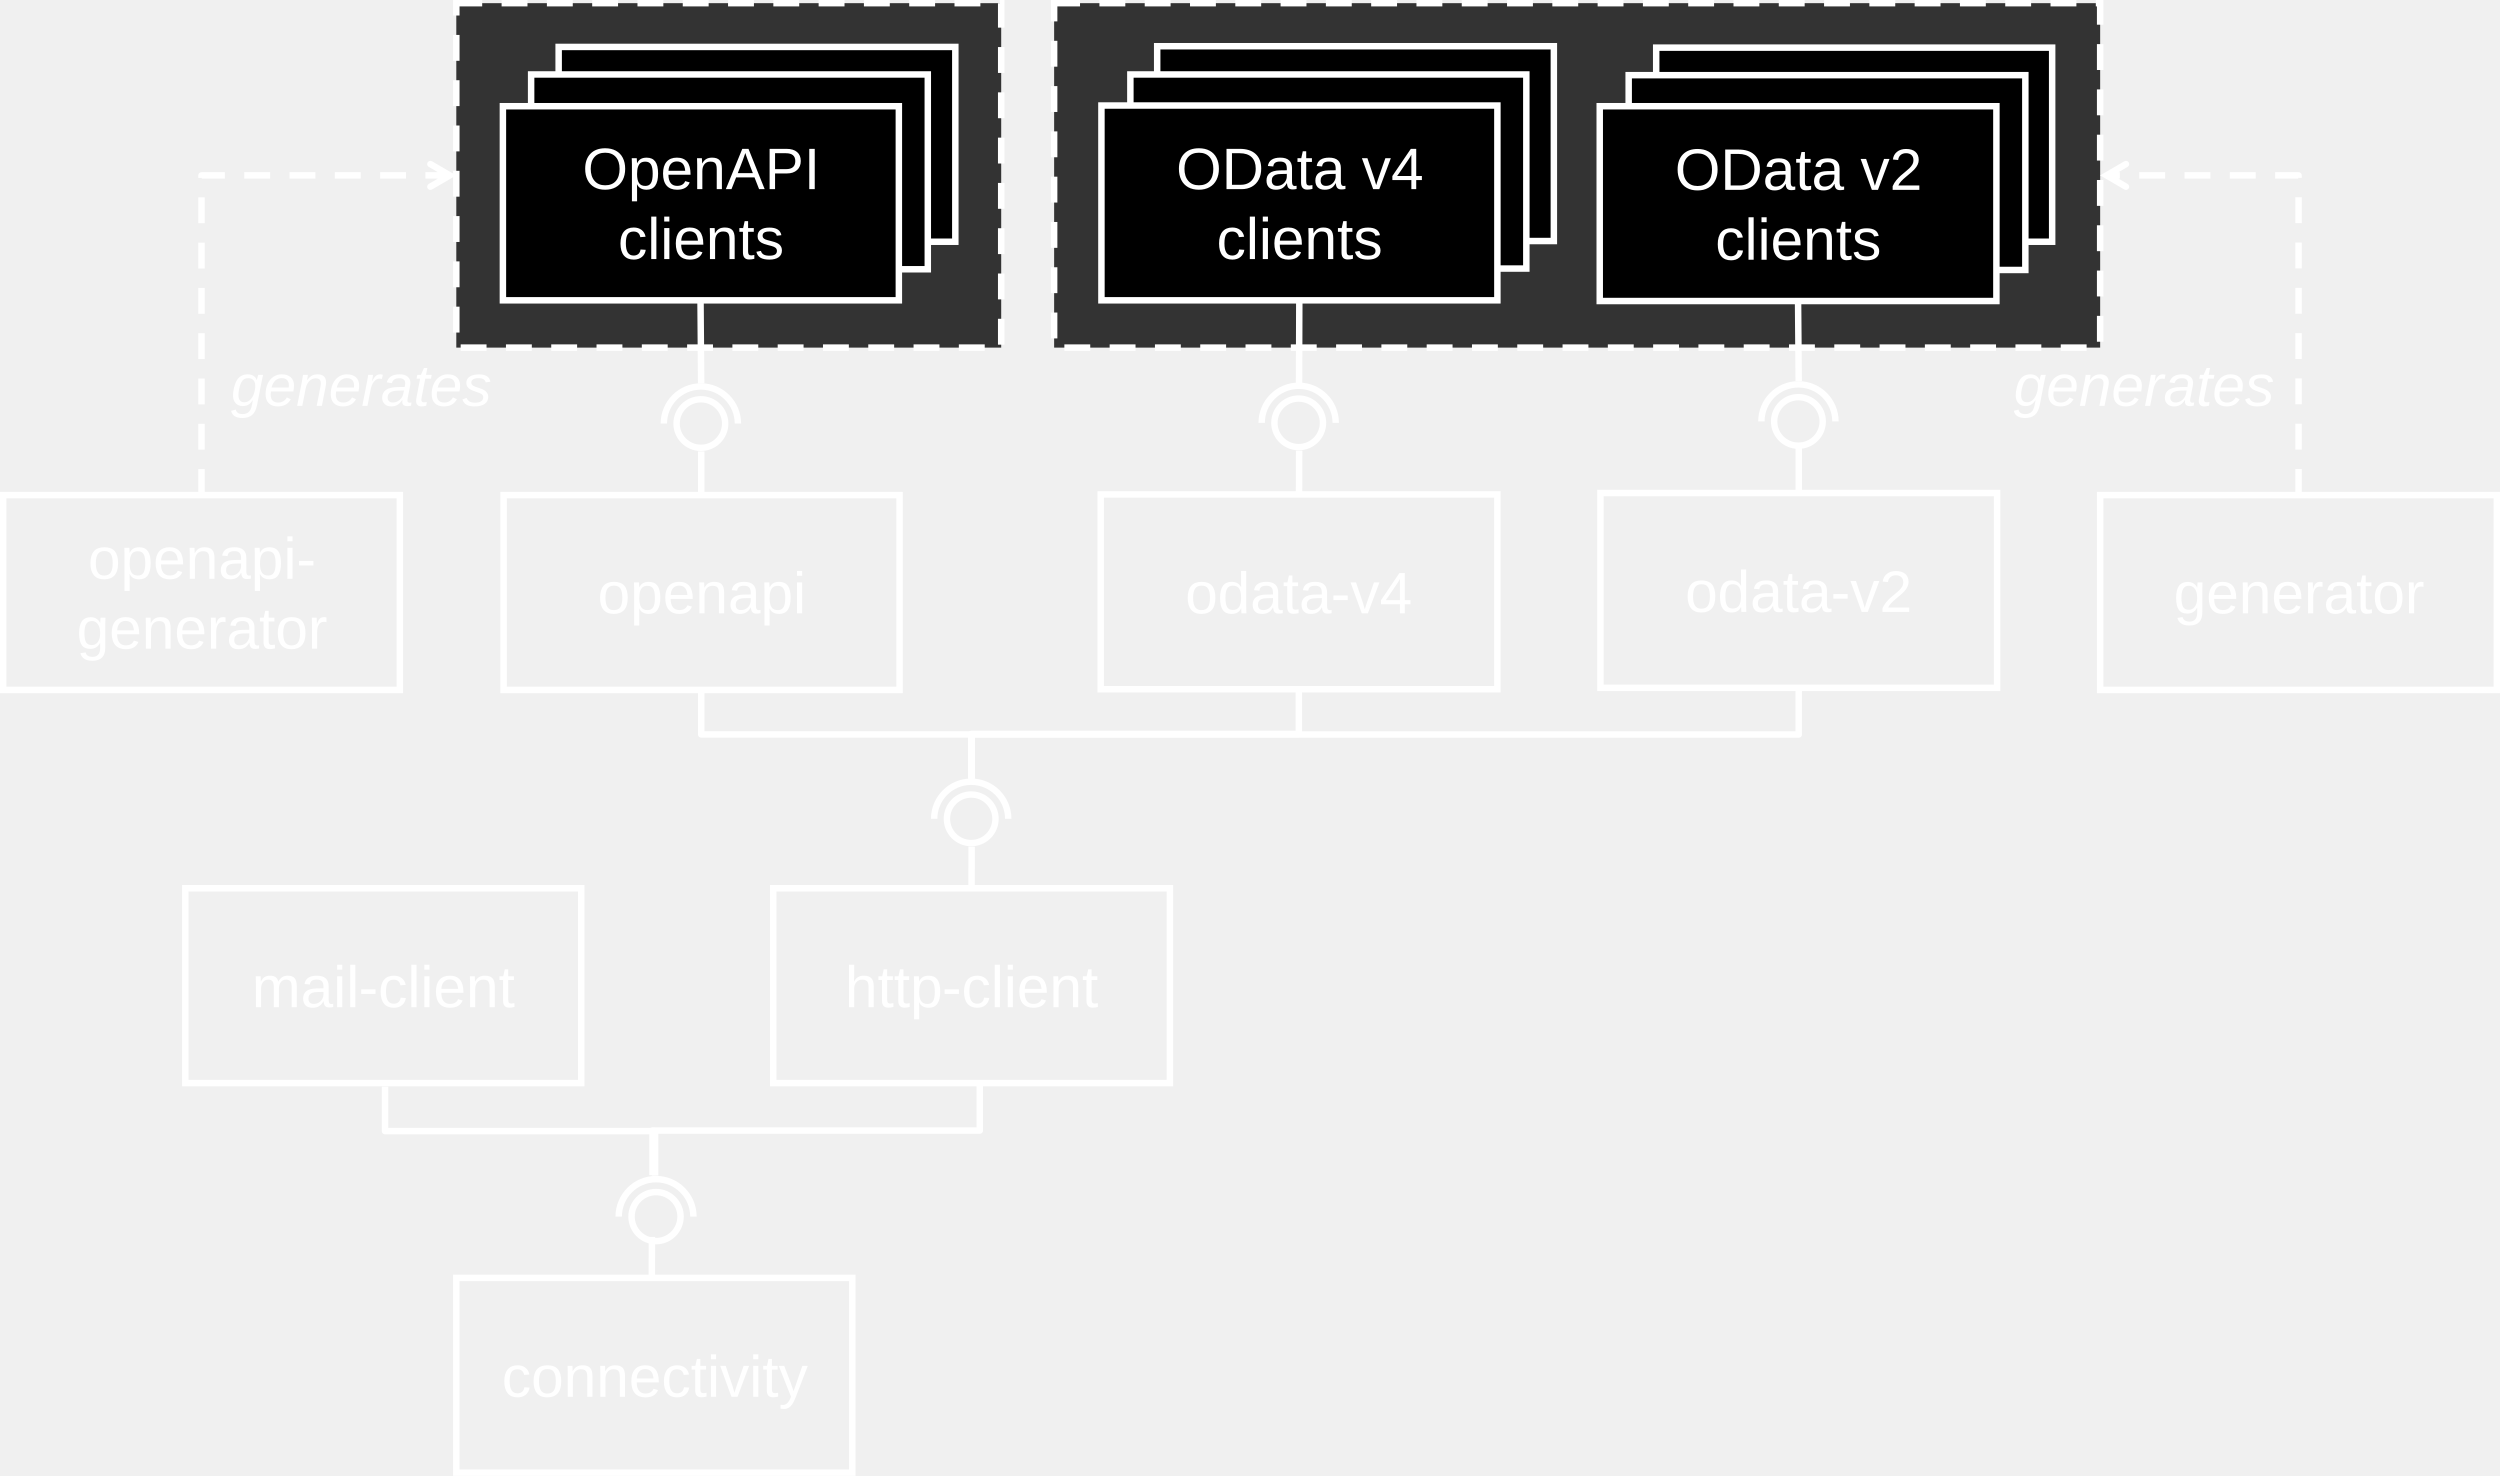
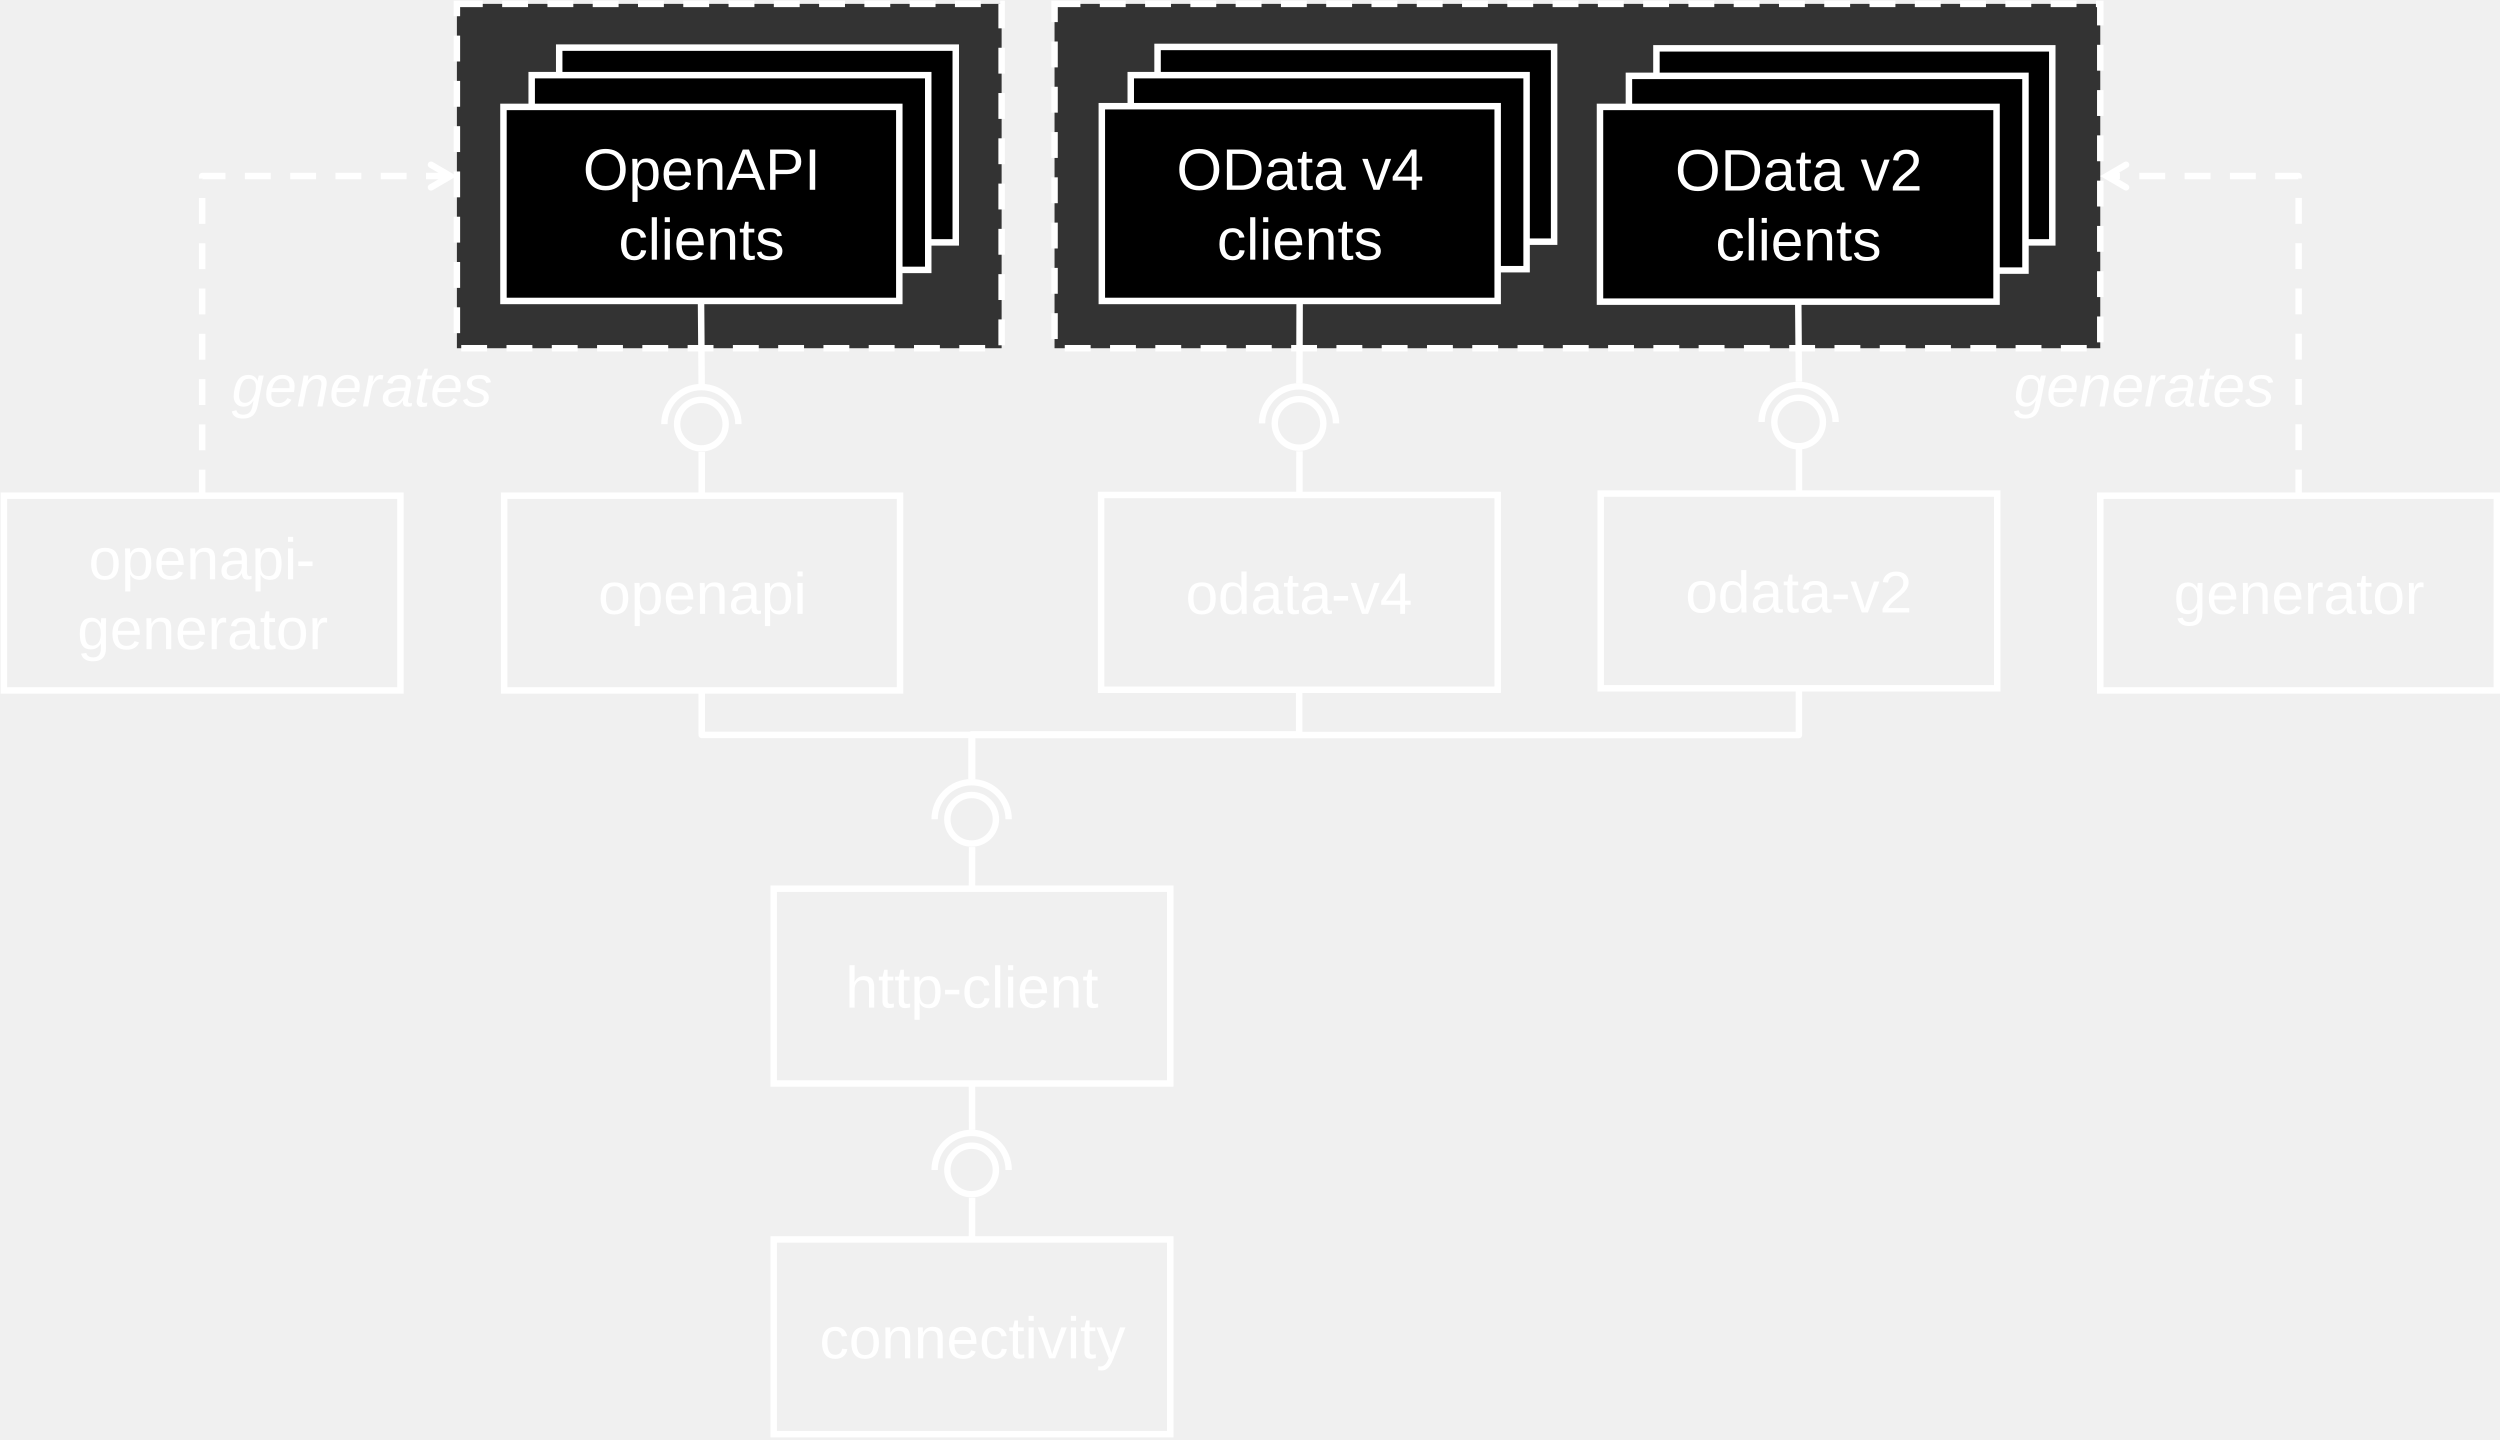
- <svg xmlns="http://www.w3.org/2000/svg" width="3542" height="2091" overflow="hidden">
-   <defs>
-     <clipPath id="clip0">
-       <rect x="876" y="413" width="3542" height="2091" />
-     </clipPath>
-   </defs>
-   <g clip-path="url(#clip0)" transform="translate(-876 -413)">
-     <rect x="1522.5" y="417.5" width="772" height="488" stroke="#FFFFFF" stroke-width="9.167" stroke-miterlimit="8" stroke-dasharray="36.667 27.5" fill="#333333" />
-     <rect x="2369.5" y="417.5" width="1482" height="488" stroke="#FFFFFF" stroke-width="9.167" stroke-miterlimit="8" stroke-dasharray="36.667 27.5" fill="#333333" />
-     <rect x="1971.5" y="1671.5" width="562" height="276" stroke="#FFFFFF" stroke-width="9.167" stroke-miterlimit="8" fill="none" />
-     <text fill="#FFFFFF" font-family="Arial,Arial_MSFontService,sans-serif" font-weight="400" font-size="83" transform="matrix(1 0 0 1 2073.14 1840)">http<tspan font-size="83" x="137.5" y="0">-</tspan>client</text>
-     <rect x="3143.5" y="1111.5" width="562" height="276" stroke="#FFFFFF" stroke-width="9.167" stroke-miterlimit="8" fill="none" />
-     <text fill="#FFFFFF" font-family="Arial,Arial_MSFontService,sans-serif" font-weight="400" font-size="83" transform="matrix(1 0 0 1 3263.55 1280)">o<tspan font-size="83" x="45.833" y="0">data</tspan>
-       <tspan font-size="83" x="206.25" y="0">-</tspan>v2</text>
-     <rect x="2435.5" y="1113.5" width="562" height="276" stroke="#FFFFFF" stroke-width="9.167" stroke-miterlimit="8" fill="none" />
-     <text fill="#FFFFFF" font-family="Arial,Arial_MSFontService,sans-serif" font-weight="400" font-size="83" transform="matrix(1 0 0 1 2555.26 1282)">o<tspan font-size="83" x="45.833" y="0">data</tspan>
-       <tspan font-size="83" x="206.25" y="0">-</tspan>v4</text>
-     <rect x="1589.5" y="1114.5" width="561" height="276" stroke="#FFFFFF" stroke-width="9.167" stroke-miterlimit="8" fill="none" />
-     <text fill="#FFFFFF" font-family="Arial,Arial_MSFontService,sans-serif" font-weight="400" font-size="83" transform="matrix(1 0 0 1 1722.69 1282)">openapi</text>
-     <rect x="3851.5" y="1114.5" width="562" height="276" stroke="#FFFFFF" stroke-width="9.167" stroke-miterlimit="8" fill="none" />
-     <text fill="#FFFFFF" font-family="Arial,Arial_MSFontService,sans-serif" font-weight="400" font-size="83" transform="matrix(1 0 0 1 3955.67 1282)">generator</text>
-     <rect x="880.5" y="1114.5" width="562" height="276" stroke="#FFFFFF" stroke-width="9.167" stroke-miterlimit="8" fill="none" />
-     <text fill="#FFFFFF" font-family="Arial,Arial_MSFontService,sans-serif" font-weight="400" font-size="83" transform="matrix(1 0 0 1 1000.64 1233)">openapi-<tspan font-size="83" x="-16.042" y="99">generator</tspan>
-     </text>
-     <path d="M2252.5 1516.02 2252.5 1452.76 2716.15 1452.76 2716.15 1389.5" stroke="#FFFFFF" stroke-width="9.167" stroke-linejoin="round" stroke-miterlimit="10" fill="none" fill-rule="evenodd" />
-     <path d="M3424.44 1387.5 3424.44 1453.66 2252.5 1453.66 2252.5 1516.08" stroke="#FFFFFF" stroke-width="9.167" stroke-linejoin="round" stroke-miterlimit="10" fill="none" fill-rule="evenodd" />
-     <path d="M0-4.583 36.667-4.583 36.667 4.583 0 4.583ZM64.167-4.583 100.833-4.583 100.833 4.583 64.167 4.583ZM128.333-4.583 165-4.583 165 4.583 128.333 4.583ZM192.5-4.583 229.167-4.583 229.167 4.583 192.5 4.583ZM256.667-4.583 293.333-4.583 293.333 4.583 256.667 4.583ZM320.833-4.583 357.5-4.583 357.5 4.583 320.833 4.583ZM385-4.583 421.667-4.583 421.667 4.583 385 4.583ZM449.167-4.583 452.64-4.583C455.172-4.583 457.224-2.531 457.224 0L457.224 33.193 448.057 33.193 448.057 0 452.64 4.583 449.167 4.583ZM457.224 60.693 457.224 97.36 448.057 97.36 448.057 60.693ZM457.224 124.86 457.224 161.526 448.057 161.526 448.057 124.86ZM457.224 189.026 457.224 225.693 448.057 225.693 448.057 189.026ZM457.224 253.193 457.224 272.008 448.057 272.008 448.057 253.193ZM472.641 246.817 452.64 281.104 432.64 246.817C431.364 244.631 432.103 241.824 434.289 240.549 436.476 239.273 439.282 240.012 440.558 242.198L456.599 269.698 448.681 269.698 464.723 242.198C465.998 240.012 468.805 239.273 470.991 240.549 473.178 241.824 473.916 244.631 472.641 246.817Z" fill="#FFFFFF" transform="matrix(-1.83697e-16 -1 -1 1.83697e-16 4132.58 1114.14)" />
-     <path d="M1156.92 1114.27 1156.92 1077.61 1166.08 1077.61 1166.08 1114.27ZM1156.92 1050.11 1156.92 1013.44 1166.08 1013.44 1166.08 1050.11ZM1156.92 985.939 1156.92 949.272 1166.08 949.272 1166.08 985.939ZM1156.92 921.772 1156.92 885.105 1166.08 885.105 1166.08 921.772ZM1156.92 857.605 1156.92 820.938 1166.08 820.938 1166.08 857.605ZM1156.92 793.438 1156.92 756.772 1166.08 756.772 1166.08 793.438ZM1156.92 729.272 1156.92 692.605 1166.08 692.605 1166.08 729.272ZM1156.92 665.105 1156.92 661.5C1156.92 658.969 1158.97 656.917 1161.5 656.917L1194.56 656.917 1194.56 666.083 1161.5 666.083 1166.08 661.5 1166.08 665.105ZM1222.06 656.917 1258.73 656.917 1258.73 666.083 1222.06 666.083ZM1286.23 656.917 1322.89 656.917 1322.89 666.083 1286.23 666.083ZM1350.39 656.917 1387.06 656.917 1387.06 666.083 1350.39 666.083ZM1414.56 656.917 1451.23 656.917 1451.23 666.083 1414.56 666.083ZM1478.73 656.917 1513.26 656.917 1513.26 666.083 1478.73 666.083ZM1488.07 641.499 1522.36 661.5 1488.07 681.5C1485.88 682.776 1483.08 682.037 1481.8 679.851 1480.52 677.664 1481.26 674.858 1483.45 673.583L1510.95 657.541 1510.95 665.459 1483.45 649.417C1481.26 648.142 1480.52 645.335 1481.8 643.149 1483.08 640.962 1485.88 640.224 1488.07 641.499Z" fill="#FFFFFF" />
-     <path d="M3424.5 1112.21 3424.5 1040.5" stroke="#FFFFFF" stroke-width="9.167" stroke-linejoin="round" stroke-miterlimit="10" fill="none" fill-rule="evenodd" />
-     <path d="M0 0 0.126 62.273" stroke="#FFFFFF" stroke-width="9.167" stroke-linejoin="round" stroke-miterlimit="10" fill="none" fill-rule="evenodd" transform="matrix(1 0 0 -1 2716.5 1113.77)" />
-     <path d="M0 0 0 61.502" stroke="#FFFFFF" stroke-width="9.167" stroke-linejoin="round" stroke-miterlimit="10" fill="none" fill-rule="evenodd" transform="matrix(1 0 0 -1 1869.5 1114)" />
-     <path d="M0 0 0.713 236.162" stroke="#FFFFFF" stroke-width="9.167" stroke-linejoin="round" stroke-miterlimit="10" fill="none" fill-rule="evenodd" transform="matrix(1 0 0 -1 2716.5 955.662)" />
-     <path d="M1868.5 838.5 1869.41 956.432" stroke="#FFFFFF" stroke-width="9.167" stroke-linejoin="round" stroke-miterlimit="10" fill="none" fill-rule="evenodd" />
-     <path d="M3424.4 953.016 3423.5 839.5" stroke="#FFFFFF" stroke-width="9.167" stroke-linejoin="round" stroke-miterlimit="10" fill="none" fill-rule="evenodd" />
-     <text fill="#FFFFFF" font-family="Arial,Arial_MSFontService,sans-serif" font-style="italic" font-weight="400" font-size="83" transform="matrix(1 0 0 1 1203.31 988)">generates</text>
-     <path d="M0 0 63.032 0 63.032 382.672 126.063 382.672" stroke="#FFFFFF" stroke-width="9.167" stroke-linejoin="round" stroke-miterlimit="10" fill="none" fill-rule="evenodd" transform="matrix(1.83697e-16 1 1 -1.83697e-16 1869.5 1390.5)" />
-     <path d="M2309 1573.08 2299.93 1573.08C2299.93 1546.57 2278.47 1525.08 2252 1525.08 2225.53 1525.08 2204.07 1546.57 2204.07 1573.08L2195 1573.08C2195 1541.56 2220.52 1516 2252 1516 2283.48 1516 2309 1541.56 2309 1573.08ZM2252 1602.96C2268.49 1602.96 2281.87 1589.59 2281.87 1573.08 2281.87 1556.58 2268.49 1543.2 2252 1543.2 2235.51 1543.2 2222.13 1556.58 2222.13 1573.08 2222.13 1589.59 2235.51 1602.96 2252 1602.96ZM2252 1612C2230.48 1612 2213.04 1594.58 2213.04 1573.08 2213.04 1551.59 2230.48 1534.16 2252 1534.16 2273.52 1534.16 2290.96 1551.59 2290.96 1573.08 2290.96 1594.58 2273.52 1612 2252 1612Z" fill="#FFFFFF" fill-rule="evenodd" />
-     <path d="M0 0 0.136 59.647" stroke="#FFFFFF" stroke-width="9.167" stroke-linejoin="round" stroke-miterlimit="10" fill="none" fill-rule="evenodd" transform="matrix(1 0 0 -1 2252.5 1672.15)" />
-     <path d="M3481 1010.08 3471.93 1010.08C3471.93 983.571 3450.47 962.081 3424 962.081 3397.53 962.081 3376.07 983.571 3376.07 1010.08L3367 1010.08C3367 978.556 3392.52 953 3424 953 3455.48 953 3481 978.556 3481 1010.08ZM3424 1039.96C3440.49 1039.96 3453.87 1026.59 3453.87 1010.08 3453.87 993.577 3440.49 980.198 3424 980.198 3407.51 980.198 3394.13 993.577 3394.13 1010.08 3394.13 1026.59 3407.51 1039.96 3424 1039.96ZM3424 1049C3402.49 1049 3385.04 1031.58 3385.04 1010.08 3385.04 988.587 3402.49 971.162 3424 971.162 3445.52 971.162 3462.96 988.587 3462.96 1010.08 3462.96 1031.58 3445.52 1049 3424 1049Z" fill="#FFFFFF" fill-rule="evenodd" />
-     <path d="M2773 1012.08 2763.93 1012.08C2763.93 985.571 2742.47 964.081 2716 964.081 2689.53 964.081 2668.07 985.571 2668.07 1012.08L2659 1012.08C2659 980.556 2684.52 955 2716 955 2747.48 955 2773 980.556 2773 1012.08ZM2716 1041.96C2732.49 1041.96 2745.87 1028.59 2745.87 1012.08 2745.87 995.577 2732.49 982.198 2716 982.198 2699.51 982.198 2686.13 995.577 2686.13 1012.08 2686.13 1028.59 2699.51 1041.96 2716 1041.96ZM2716 1051C2694.48 1051 2677.04 1033.58 2677.04 1012.08 2677.04 990.587 2694.48 973.162 2716 973.162 2737.52 973.162 2754.96 990.587 2754.96 1012.08 2754.96 1033.58 2737.52 1051 2716 1051Z" fill="#FFFFFF" fill-rule="evenodd" />
-     <path d="M1926 1013.08 1916.93 1013.08C1916.93 986.571 1895.47 965.081 1869 965.081 1842.53 965.081 1821.07 986.571 1821.07 1013.08L1812 1013.08C1812 981.556 1837.52 956 1869 956 1900.48 956 1926 981.556 1926 1013.08ZM1869 1042.96C1885.49 1042.96 1898.87 1029.59 1898.87 1013.08 1898.87 996.577 1885.49 983.198 1869 983.198 1852.51 983.198 1839.13 996.577 1839.13 1013.08 1839.13 1029.59 1852.51 1042.96 1869 1042.96ZM1869 1052C1847.48 1052 1830.04 1034.58 1830.04 1013.08 1830.04 991.587 1847.48 974.162 1869 974.162 1890.52 974.162 1907.96 991.587 1907.96 1013.08 1907.96 1034.58 1890.52 1052 1869 1052Z" fill="#FFFFFF" fill-rule="evenodd" />
-     <text fill="#FFFFFF" font-family="Arial,Arial_MSFontService,sans-serif" font-style="italic" font-weight="400" font-size="83" transform="matrix(1 0 0 1 3729.03 988)">generates</text>
-     <rect x="1667.5" y="479.5" width="562" height="276" stroke="#FFFFFF" stroke-width="9.167" stroke-miterlimit="8" />
-     <text fill="#FFFFFF" font-family="Arial,Arial_MSFontService,sans-serif" font-weight="400" font-size="83" transform="matrix(1 0 0 1 1780.66 598)">OpenAPI<tspan font-size="83" x="71.042" y="99">client</tspan>
-     </text>
-     <rect x="1628.5" y="518.5" width="562" height="276" stroke="#FFFFFF" stroke-width="9.167" stroke-miterlimit="8" />
-     <text fill="#FFFFFF" font-family="Arial,Arial_MSFontService,sans-serif" font-weight="400" font-size="83" transform="matrix(1 0 0 1 1742.02 637)">OpenAPI<tspan font-size="83" x="71.042" y="99">client</tspan>
-     </text>
-     <rect x="1588.5" y="563.5" width="561" height="275" stroke="#FFFFFF" stroke-width="9.167" stroke-miterlimit="8" />
-     <text fill="#FFFFFF" font-family="Arial,Arial_MSFontService,sans-serif" font-weight="400" font-size="83" transform="matrix(1 0 0 1 1701.15 681)">OpenAPI<tspan font-size="83" x="50.417" y="99">clients</tspan>
-     </text>
-     <rect x="3222.5" y="480.5" width="561" height="275" stroke="#FFFFFF" stroke-width="9.167" stroke-miterlimit="8" />
-     <text fill="#FFFFFF" font-family="Arial,Arial_MSFontService,sans-serif" font-weight="400" font-size="83" transform="matrix(1 0 0 1 3335.29 599)">OpenAPI<tspan font-size="83" x="71.042" y="99">client</tspan>
-     </text>
-     <rect x="3183.5" y="519.5" width="562" height="276" stroke="#FFFFFF" stroke-width="9.167" stroke-miterlimit="8" />
-     <text fill="#FFFFFF" font-family="Arial,Arial_MSFontService,sans-serif" font-weight="400" font-size="83" transform="matrix(1 0 0 1 3296.65 638)">OpenAPI<tspan font-size="83" x="71.042" y="99">client</tspan>
-     </text>
-     <rect x="3142.5" y="563.5" width="562" height="276" stroke="#FFFFFF" stroke-width="9.167" stroke-miterlimit="8" />
-     <text fill="#FFFFFF" font-family="Arial,Arial_MSFontService,sans-serif" font-weight="400" font-size="83" transform="matrix(1 0 0 1 3248.9 682)">OData v2 <tspan font-size="83" x="57.292" y="99">clients</tspan>
-     </text>
-     <rect x="2515.5" y="478.5" width="562" height="276" stroke="#FFFFFF" stroke-width="9.167" stroke-miterlimit="8" />
-     <text fill="#FFFFFF" font-family="Arial,Arial_MSFontService,sans-serif" font-weight="400" font-size="83" transform="matrix(1 0 0 1 2628.74 597)">OpenAPI<tspan font-size="83" x="71.041" y="99">client</tspan>
-     </text>
-     <rect x="2477.5" y="518.5" width="561" height="275" stroke="#FFFFFF" stroke-width="9.167" stroke-miterlimit="8" />
-     <text fill="#FFFFFF" font-family="Arial,Arial_MSFontService,sans-serif" font-weight="400" font-size="83" transform="matrix(1 0 0 1 2590.1 637)">OpenAPI<tspan font-size="83" x="71.042" y="99">client</tspan>
-     </text>
-     <rect x="2436.5" y="562.5" width="561" height="276" stroke="#FFFFFF" stroke-width="9.167" stroke-miterlimit="8" />
-     <text fill="#FFFFFF" font-family="Arial,Arial_MSFontService,sans-serif" font-weight="400" font-size="83" transform="matrix(1 0 0 1 2542.35 681)">OData v4 <tspan font-size="83" x="57.292" y="99">clients</tspan>
-     </text>
-     <rect x="1522.5" y="2223.5" width="561" height="276" stroke="#FFFFFF" stroke-width="9.167" stroke-miterlimit="8" fill="none" />
-     <text fill="#FFFFFF" font-family="Arial,Arial_MSFontService,sans-serif" font-weight="400" font-size="83" transform="matrix(1 0 0 1 1586.96 2392)">connectivity</text>
-     <path d="M0 0 0.136 59.397" stroke="#FFFFFF" stroke-width="9.167" stroke-linejoin="round" stroke-miterlimit="10" fill="none" fill-rule="evenodd" transform="matrix(1 0 0 -1 1799.5 2224.9)" />
-     <path d="M1863 2136.68 1853.85 2136.68C1853.85 2109.89 1832.2 2088.18 1805.5 2088.18 1778.8 2088.18 1757.15 2109.89 1757.15 2136.68L1748 2136.68C1748 2104.82 1773.74 2079 1805.5 2079 1837.26 2079 1863 2104.82 1863 2136.68ZM1805.5 2166.87C1822.14 2166.87 1835.63 2153.35 1835.63 2136.68 1835.63 2120 1822.14 2106.48 1805.5 2106.48 1788.86 2106.48 1775.37 2120 1775.37 2136.68 1775.37 2153.35 1788.86 2166.87 1805.5 2166.87ZM1805.5 2176C1783.8 2176 1766.2 2158.39 1766.2 2136.68 1766.2 2114.96 1783.8 2097.35 1805.5 2097.35 1827.2 2097.35 1844.8 2114.96 1844.8 2136.68 1844.8 2158.39 1827.2 2176 1805.5 2176Z" fill="#FFFFFF" fill-rule="evenodd" />
-     <path d="M1800.5 2078.02 1800.5 2014.76 2264.15 2014.76 2264.15 1951.5" stroke="#FFFFFF" stroke-width="9.167" stroke-linejoin="round" stroke-miterlimit="10" fill="none" fill-rule="evenodd" />
-     <path d="M0 0 63.032 0 63.032 382.672 126.063 382.672" stroke="#FFFFFF" stroke-width="9.167" stroke-linejoin="round" stroke-miterlimit="10" fill="none" fill-rule="evenodd" transform="matrix(1.83697e-16 1 1 -1.83697e-16 1421.5 1952.5)" />
-     <rect x="1138.5" y="1671.5" width="561" height="276" stroke="#FFFFFF" stroke-width="9.167" stroke-miterlimit="8" fill="none" />
-     <text fill="#FFFFFF" font-family="Arial,Arial_MSFontService,sans-serif" font-weight="400" font-size="83" transform="matrix(1 0 0 1 1232.82 1840)">mail<tspan font-size="83" x="151.25" y="0">-</tspan>client</text>
+ <svg xmlns="http://www.w3.org/2000/svg" width="3543" height="2040" xml:space="preserve" overflow="hidden">
+   <g transform="translate(-875 -412)">
+     <g>
+       <rect x="1522.5" y="417.5" width="772" height="488" stroke="#FFFFFF" stroke-width="9.167" stroke-linecap="butt" stroke-linejoin="miter" stroke-miterlimit="8" stroke-dasharray="36.667 27.5" stroke-opacity="1" fill="#333333" fill-opacity="1" />
+       <rect x="2369.5" y="417.5" width="1482" height="488" stroke="#FFFFFF" stroke-width="9.167" stroke-linecap="butt" stroke-linejoin="miter" stroke-miterlimit="8" stroke-dasharray="36.667 27.5" stroke-opacity="1" fill="#333333" fill-opacity="1" />
+       <rect x="1971.5" y="2168.5" width="562" height="276" stroke="#FFFFFF" stroke-width="9.167" stroke-linecap="butt" stroke-linejoin="miter" stroke-miterlimit="8" stroke-opacity="1" fill="none" />
+       <text fill="#FFFFFF" fill-opacity="1" font-family="Arial,Arial_MSFontService,sans-serif" font-style="normal" font-variant="normal" font-weight="400" font-stretch="normal" font-size="83" text-anchor="start" direction="ltr" writing-mode="lr-tb" unicode-bidi="normal" text-decoration="none" transform="matrix(1 0 0 1 2036.47 2337)">connectivity</text>
+       <rect x="1971.5" y="1671.5" width="562" height="276" stroke="#FFFFFF" stroke-width="9.167" stroke-linecap="butt" stroke-linejoin="miter" stroke-miterlimit="8" stroke-opacity="1" fill="none" />
+       <text fill="#FFFFFF" fill-opacity="1" font-family="Arial,Arial_MSFontService,sans-serif" font-style="normal" font-variant="normal" font-weight="400" font-stretch="normal" font-size="83" text-anchor="start" direction="ltr" writing-mode="lr-tb" unicode-bidi="normal" text-decoration="none" transform="matrix(1 0 0 1 2073.14 1840)">http</text>
+       <text fill="#FFFFFF" fill-opacity="1" font-family="Arial,Arial_MSFontService,sans-serif" font-style="normal" font-variant="normal" font-weight="400" font-stretch="normal" font-size="83" text-anchor="start" direction="ltr" writing-mode="lr-tb" unicode-bidi="normal" text-decoration="none" transform="matrix(1 0 0 1 2210.64 1840)">-</text>
+       <text fill="#FFFFFF" fill-opacity="1" font-family="Arial,Arial_MSFontService,sans-serif" font-style="normal" font-variant="normal" font-weight="400" font-stretch="normal" font-size="83" text-anchor="start" direction="ltr" writing-mode="lr-tb" unicode-bidi="normal" text-decoration="none" transform="matrix(1 0 0 1 2238.14 1840)">client</text>
+       <rect x="3143.5" y="1111.5" width="562" height="276" stroke="#FFFFFF" stroke-width="9.167" stroke-linecap="butt" stroke-linejoin="miter" stroke-miterlimit="8" stroke-opacity="1" fill="none" />
+       <text fill="#FFFFFF" fill-opacity="1" font-family="Arial,Arial_MSFontService,sans-serif" font-style="normal" font-variant="normal" font-weight="400" font-stretch="normal" font-size="83" text-anchor="start" direction="ltr" writing-mode="lr-tb" unicode-bidi="normal" text-decoration="none" transform="matrix(1 0 0 1 3263.55 1280)">o</text>
+       <text fill="#FFFFFF" fill-opacity="1" font-family="Arial,Arial_MSFontService,sans-serif" font-style="normal" font-variant="normal" font-weight="400" font-stretch="normal" font-size="83" text-anchor="start" direction="ltr" writing-mode="lr-tb" unicode-bidi="normal" text-decoration="none" transform="matrix(1 0 0 1 3309.38 1280)">data</text>
+       <text fill="#FFFFFF" fill-opacity="1" font-family="Arial,Arial_MSFontService,sans-serif" font-style="normal" font-variant="normal" font-weight="400" font-stretch="normal" font-size="83" text-anchor="start" direction="ltr" writing-mode="lr-tb" unicode-bidi="normal" text-decoration="none" transform="matrix(1 0 0 1 3469.8 1280)">-</text>
+       <text fill="#FFFFFF" fill-opacity="1" font-family="Arial,Arial_MSFontService,sans-serif" font-style="normal" font-variant="normal" font-weight="400" font-stretch="normal" font-size="83" text-anchor="start" direction="ltr" writing-mode="lr-tb" unicode-bidi="normal" text-decoration="none" transform="matrix(1 0 0 1 3497.3 1280)">v2</text>
+       <rect x="2435.5" y="1113.5" width="562" height="276" stroke="#FFFFFF" stroke-width="9.167" stroke-linecap="butt" stroke-linejoin="miter" stroke-miterlimit="8" stroke-opacity="1" fill="none" />
+       <text fill="#FFFFFF" fill-opacity="1" font-family="Arial,Arial_MSFontService,sans-serif" font-style="normal" font-variant="normal" font-weight="400" font-stretch="normal" font-size="83" text-anchor="start" direction="ltr" writing-mode="lr-tb" unicode-bidi="normal" text-decoration="none" transform="matrix(1 0 0 1 2555.26 1282)">o</text>
+       <text fill="#FFFFFF" fill-opacity="1" font-family="Arial,Arial_MSFontService,sans-serif" font-style="normal" font-variant="normal" font-weight="400" font-stretch="normal" font-size="83" text-anchor="start" direction="ltr" writing-mode="lr-tb" unicode-bidi="normal" text-decoration="none" transform="matrix(1 0 0 1 2601.09 1282)">data</text>
+       <text fill="#FFFFFF" fill-opacity="1" font-family="Arial,Arial_MSFontService,sans-serif" font-style="normal" font-variant="normal" font-weight="400" font-stretch="normal" font-size="83" text-anchor="start" direction="ltr" writing-mode="lr-tb" unicode-bidi="normal" text-decoration="none" transform="matrix(1 0 0 1 2761.51 1282)">-</text>
+       <text fill="#FFFFFF" fill-opacity="1" font-family="Arial,Arial_MSFontService,sans-serif" font-style="normal" font-variant="normal" font-weight="400" font-stretch="normal" font-size="83" text-anchor="start" direction="ltr" writing-mode="lr-tb" unicode-bidi="normal" text-decoration="none" transform="matrix(1 0 0 1 2789.01 1282)">v4</text>
+       <rect x="1589.5" y="1114.5" width="561" height="276" stroke="#FFFFFF" stroke-width="9.167" stroke-linecap="butt" stroke-linejoin="miter" stroke-miterlimit="8" stroke-opacity="1" fill="none" />
+       <text fill="#FFFFFF" fill-opacity="1" font-family="Arial,Arial_MSFontService,sans-serif" font-style="normal" font-variant="normal" font-weight="400" font-stretch="normal" font-size="83" text-anchor="start" direction="ltr" writing-mode="lr-tb" unicode-bidi="normal" text-decoration="none" transform="matrix(1 0 0 1 1722.69 1282)">openapi</text>
+       <rect x="3851.5" y="1114.5" width="562" height="276" stroke="#FFFFFF" stroke-width="9.167" stroke-linecap="butt" stroke-linejoin="miter" stroke-miterlimit="8" stroke-opacity="1" fill="none" />
+       <text fill="#FFFFFF" fill-opacity="1" font-family="Arial,Arial_MSFontService,sans-serif" font-style="normal" font-variant="normal" font-weight="400" font-stretch="normal" font-size="83" text-anchor="start" direction="ltr" writing-mode="lr-tb" unicode-bidi="normal" text-decoration="none" transform="matrix(1 0 0 1 3955.67 1282)">generator</text>
+       <rect x="880.5" y="1114.5" width="562" height="276" stroke="#FFFFFF" stroke-width="9.167" stroke-linecap="butt" stroke-linejoin="miter" stroke-miterlimit="8" stroke-opacity="1" fill="none" />
+       <text fill="#FFFFFF" fill-opacity="1" font-family="Arial,Arial_MSFontService,sans-serif" font-style="normal" font-variant="normal" font-weight="400" font-stretch="normal" font-size="83" text-anchor="start" direction="ltr" writing-mode="lr-tb" unicode-bidi="normal" text-decoration="none" transform="matrix(1 0 0 1 1000.64 1233)">openapi</text>
+       <text fill="#FFFFFF" fill-opacity="1" font-family="Arial,Arial_MSFontService,sans-serif" font-style="normal" font-variant="normal" font-weight="400" font-stretch="normal" font-size="83" text-anchor="start" direction="ltr" writing-mode="lr-tb" unicode-bidi="normal" text-decoration="none" transform="matrix(1 0 0 1 1293.98 1233)">-</text>
+       <text fill="#FFFFFF" fill-opacity="1" font-family="Arial,Arial_MSFontService,sans-serif" font-style="normal" font-variant="normal" font-weight="400" font-stretch="normal" font-size="83" text-anchor="start" direction="ltr" writing-mode="lr-tb" unicode-bidi="normal" text-decoration="none" transform="matrix(1 0 0 1 984.601 1332)">generator</text>
+       <path d="M0 0 0.136 59.397" stroke="#FFFFFF" stroke-width="9.167" stroke-linecap="butt" stroke-linejoin="round" stroke-miterlimit="10" stroke-opacity="1" fill="none" fill-rule="evenodd" transform="matrix(1 0 0 -1 2252.5 2168.9)" />
+       <path d="M2252.64 2013.3 2252.5 1947.5" stroke="#FFFFFF" stroke-width="9.167" stroke-linecap="butt" stroke-linejoin="round" stroke-miterlimit="10" stroke-opacity="1" fill="none" fill-rule="evenodd" />
+       <path d="M2252.5 1516.02 2252.5 1452.76 2716.15 1452.76 2716.15 1389.5" stroke="#FFFFFF" stroke-width="9.167" stroke-linecap="butt" stroke-linejoin="round" stroke-miterlimit="10" stroke-opacity="1" fill="none" fill-rule="evenodd" />
+       <path d="M3424.44 1387.5 3424.44 1453.66 2252.5 1453.66 2252.5 1516.08" stroke="#FFFFFF" stroke-width="9.167" stroke-linecap="butt" stroke-linejoin="round" stroke-miterlimit="10" stroke-opacity="1" fill="none" fill-rule="evenodd" />
+       <path d="M0-4.583 36.667-4.583 36.667 4.583 0 4.583ZM64.167-4.583 100.833-4.583 100.833 4.583 64.167 4.583ZM128.333-4.583 165-4.583 165 4.583 128.333 4.583ZM192.5-4.583 229.167-4.583 229.167 4.583 192.5 4.583ZM256.667-4.583 293.333-4.583 293.333 4.583 256.667 4.583ZM320.833-4.583 357.5-4.583 357.5 4.583 320.833 4.583ZM385-4.583 421.667-4.583 421.667 4.583 385 4.583ZM449.167-4.583 452.64-4.583C455.172-4.583 457.224-2.531 457.224 0L457.224 33.193 448.057 33.193 448.057 0 452.64 4.583 449.167 4.583ZM457.224 60.693 457.224 97.36 448.057 97.36 448.057 60.693ZM457.224 124.86 457.224 161.526 448.057 161.526 448.057 124.86ZM457.224 189.026 457.224 225.693 448.057 225.693 448.057 189.026ZM457.224 253.193 457.224 272.008 448.057 272.008 448.057 253.193ZM472.641 246.817 452.64 281.104 432.64 246.817C431.364 244.631 432.103 241.824 434.289 240.549 436.476 239.273 439.282 240.012 440.558 242.198L456.599 269.698 448.681 269.698 464.723 242.198C465.998 240.012 468.805 239.273 470.991 240.549 473.178 241.824 473.916 244.631 472.641 246.817Z" fill="#FFFFFF" fill-rule="nonzero" fill-opacity="1" transform="matrix(-1.83697e-16 -1 -1 1.83697e-16 4132.58 1114.14)" />
+       <path d="M1156.92 1114.27 1156.92 1077.61 1166.08 1077.61 1166.08 1114.27ZM1156.92 1050.11 1156.92 1013.44 1166.08 1013.44 1166.08 1050.11ZM1156.92 985.939 1156.92 949.272 1166.08 949.272 1166.08 985.939ZM1156.92 921.772 1156.92 885.105 1166.08 885.105 1166.08 921.772ZM1156.92 857.605 1156.92 820.939 1166.08 820.939 1166.08 857.605ZM1156.92 793.439 1156.92 756.772 1166.08 756.772 1166.08 793.439ZM1156.92 729.272 1156.92 692.605 1166.08 692.605 1166.08 729.272ZM1156.92 665.105 1156.92 661.5C1156.92 658.969 1158.97 656.917 1161.5 656.917L1194.56 656.917 1194.56 666.083 1161.5 666.083 1166.08 661.5 1166.08 665.105ZM1222.06 656.917 1258.73 656.917 1258.73 666.083 1222.06 666.083ZM1286.23 656.917 1322.89 656.917 1322.89 666.083 1286.23 666.083ZM1350.39 656.917 1387.06 656.917 1387.06 666.083 1350.39 666.083ZM1414.56 656.917 1451.23 656.917 1451.23 666.083 1414.56 666.083ZM1478.73 656.917 1513.26 656.917 1513.26 666.083 1478.73 666.083ZM1488.07 641.499 1522.36 661.5 1488.07 681.501C1485.88 682.776 1483.08 682.037 1481.8 679.851 1480.52 677.664 1481.26 674.858 1483.45 673.583L1510.95 657.541 1510.95 665.459 1483.45 649.417C1481.26 648.142 1480.52 645.335 1481.8 643.149 1483.08 640.962 1485.88 640.224 1488.07 641.499Z" fill="#FFFFFF" fill-rule="nonzero" fill-opacity="1" />
+       <path d="M3424.5 1112.21 3424.5 1040.5" stroke="#FFFFFF" stroke-width="9.167" stroke-linecap="butt" stroke-linejoin="round" stroke-miterlimit="10" stroke-opacity="1" fill="none" fill-rule="evenodd" />
+       <path d="M0 0 0.126 62.273" stroke="#FFFFFF" stroke-width="9.167" stroke-linecap="butt" stroke-linejoin="round" stroke-miterlimit="10" stroke-opacity="1" fill="none" fill-rule="evenodd" transform="matrix(1 0 0 -1 2716.5 1113.77)" />
+       <path d="M0 0 0 61.502" stroke="#FFFFFF" stroke-width="9.167" stroke-linecap="butt" stroke-linejoin="round" stroke-miterlimit="10" stroke-opacity="1" fill="none" fill-rule="evenodd" transform="matrix(1 0 0 -1 1869.5 1114)" />
+       <path d="M0 0 0.713 236.162" stroke="#FFFFFF" stroke-width="9.167" stroke-linecap="butt" stroke-linejoin="round" stroke-miterlimit="10" stroke-opacity="1" fill="none" fill-rule="evenodd" transform="matrix(1 0 0 -1 2716.5 955.662)" />
+       <path d="M1868.5 838.5 1869.41 956.432" stroke="#FFFFFF" stroke-width="9.167" stroke-linecap="butt" stroke-linejoin="round" stroke-miterlimit="10" stroke-opacity="1" fill="none" fill-rule="evenodd" />
+       <path d="M3424.4 953.016 3423.5 839.5" stroke="#FFFFFF" stroke-width="9.167" stroke-linecap="butt" stroke-linejoin="round" stroke-miterlimit="10" stroke-opacity="1" fill="none" fill-rule="evenodd" />
+       <text fill="#FFFFFF" fill-opacity="1" font-family="Arial,Arial_MSFontService,sans-serif" font-style="italic" font-variant="normal" font-weight="400" font-stretch="normal" font-size="83" text-anchor="start" direction="ltr" writing-mode="lr-tb" unicode-bidi="normal" text-decoration="none" transform="matrix(1 0 0 1 1203.31 988)">generates</text>
+       <path d="M0 0 63.032 0 63.032 382.672 126.063 382.672" stroke="#FFFFFF" stroke-width="9.167" stroke-linecap="butt" stroke-linejoin="round" stroke-miterlimit="10" stroke-opacity="1" fill="none" fill-rule="evenodd" transform="matrix(1.83697e-16 1 1 -1.83697e-16 1869.5 1390.5)" />
+       <path d="M2309 1573.08 2299.93 1573.08C2299.93 1546.57 2278.47 1525.08 2252 1525.08 2225.53 1525.08 2204.07 1546.57 2204.07 1573.08L2195 1573.08C2195 1541.56 2220.52 1516 2252 1516 2283.48 1516 2309 1541.56 2309 1573.08ZM2252 1602.96C2268.49 1602.96 2281.87 1589.59 2281.87 1573.08 2281.87 1556.58 2268.49 1543.2 2252 1543.2 2235.51 1543.2 2222.13 1556.58 2222.13 1573.08 2222.13 1589.59 2235.51 1602.96 2252 1602.96ZM2252 1612C2230.48 1612 2213.04 1594.58 2213.04 1573.08 2213.04 1551.59 2230.48 1534.16 2252 1534.16 2273.52 1534.16 2290.96 1551.59 2290.96 1573.08 2290.96 1594.58 2273.52 1612 2252 1612Z" fill="#FFFFFF" fill-rule="evenodd" fill-opacity="1" />
+       <path d="M0 0 0.136 59.647" stroke="#FFFFFF" stroke-width="9.167" stroke-linecap="butt" stroke-linejoin="round" stroke-miterlimit="10" stroke-opacity="1" fill="none" fill-rule="evenodd" transform="matrix(1 0 0 -1 2252.5 1672.15)" />
+       <path d="M2309 2070.08 2299.93 2070.08C2299.93 2043.57 2278.47 2022.08 2252 2022.08 2225.53 2022.08 2204.07 2043.57 2204.07 2070.08L2195 2070.08C2195 2038.56 2220.52 2013 2252 2013 2283.48 2013 2309 2038.56 2309 2070.08ZM2252 2099.96C2268.49 2099.96 2281.87 2086.59 2281.87 2070.08 2281.87 2053.58 2268.49 2040.2 2252 2040.2 2235.51 2040.2 2222.13 2053.58 2222.13 2070.08 2222.13 2086.59 2235.51 2099.96 2252 2099.96ZM2252 2109C2230.48 2109 2213.04 2091.58 2213.04 2070.08 2213.04 2048.59 2230.48 2031.16 2252 2031.16 2273.52 2031.16 2290.96 2048.59 2290.96 2070.08 2290.96 2091.58 2273.52 2109 2252 2109Z" fill="#FFFFFF" fill-rule="evenodd" fill-opacity="1" />
+       <path d="M3481 1010.08 3471.93 1010.08C3471.93 983.571 3450.47 962.081 3424 962.081 3397.53 962.081 3376.07 983.571 3376.07 1010.08L3367 1010.08C3367 978.556 3392.52 953 3424 953 3455.48 953 3481 978.556 3481 1010.08ZM3424 1039.96C3440.49 1039.96 3453.87 1026.59 3453.87 1010.08 3453.87 993.577 3440.49 980.198 3424 980.198 3407.51 980.198 3394.13 993.577 3394.13 1010.08 3394.13 1026.59 3407.51 1039.96 3424 1039.96ZM3424 1049C3402.49 1049 3385.04 1031.58 3385.04 1010.08 3385.04 988.587 3402.49 971.162 3424 971.162 3445.52 971.162 3462.96 988.587 3462.96 1010.08 3462.96 1031.58 3445.52 1049 3424 1049Z" fill="#FFFFFF" fill-rule="evenodd" fill-opacity="1" />
+       <path d="M2773 1012.08 2763.93 1012.08C2763.93 985.571 2742.47 964.081 2716 964.081 2689.53 964.081 2668.07 985.571 2668.07 1012.08L2659 1012.08C2659 980.556 2684.52 955 2716 955 2747.48 955 2773 980.556 2773 1012.08ZM2716 1041.96C2732.49 1041.96 2745.87 1028.59 2745.87 1012.08 2745.87 995.577 2732.49 982.198 2716 982.198 2699.51 982.198 2686.13 995.577 2686.13 1012.08 2686.13 1028.59 2699.51 1041.96 2716 1041.96ZM2716 1051C2694.48 1051 2677.04 1033.58 2677.04 1012.08 2677.04 990.587 2694.48 973.162 2716 973.162 2737.52 973.162 2754.96 990.587 2754.96 1012.08 2754.96 1033.58 2737.52 1051 2716 1051Z" fill="#FFFFFF" fill-rule="evenodd" fill-opacity="1" />
+       <path d="M1926 1013.08 1916.93 1013.08C1916.93 986.571 1895.47 965.081 1869 965.081 1842.53 965.081 1821.07 986.571 1821.07 1013.08L1812 1013.08C1812 981.556 1837.52 956 1869 956 1900.48 956 1926 981.556 1926 1013.08ZM1869 1042.96C1885.49 1042.96 1898.87 1029.59 1898.87 1013.08 1898.87 996.577 1885.49 983.198 1869 983.198 1852.51 983.198 1839.13 996.577 1839.13 1013.08 1839.13 1029.59 1852.51 1042.96 1869 1042.96ZM1869 1052C1847.48 1052 1830.04 1034.58 1830.04 1013.08 1830.04 991.587 1847.48 974.162 1869 974.162 1890.52 974.162 1907.96 991.587 1907.96 1013.08 1907.96 1034.58 1890.52 1052 1869 1052Z" fill="#FFFFFF" fill-rule="evenodd" fill-opacity="1" />
+       <text fill="#FFFFFF" fill-opacity="1" font-family="Arial,Arial_MSFontService,sans-serif" font-style="italic" font-variant="normal" font-weight="400" font-stretch="normal" font-size="83" text-anchor="start" direction="ltr" writing-mode="lr-tb" unicode-bidi="normal" text-decoration="none" transform="matrix(1 0 0 1 3729.03 988)">generates</text>
+       <rect x="1667.5" y="479.5" width="562" height="276" stroke="#FFFFFF" stroke-width="9.167" stroke-linecap="butt" stroke-linejoin="miter" stroke-miterlimit="8" stroke-opacity="1" fill="#000000" fill-opacity="1" />
+       <text fill="#FFFFFF" fill-opacity="1" font-family="Arial,Arial_MSFontService,sans-serif" font-style="normal" font-variant="normal" font-weight="400" font-stretch="normal" font-size="83" text-anchor="start" direction="ltr" writing-mode="lr-tb" unicode-bidi="normal" text-decoration="none" transform="matrix(1 0 0 1 1780.66 598)">OpenAPI</text>
+       <text fill="#FFFFFF" fill-opacity="1" font-family="Arial,Arial_MSFontService,sans-serif" font-style="normal" font-variant="normal" font-weight="400" font-stretch="normal" font-size="83" text-anchor="start" direction="ltr" writing-mode="lr-tb" unicode-bidi="normal" text-decoration="none" transform="matrix(1 0 0 1 1851.7 697)">client</text>
+       <rect x="1628.5" y="518.5" width="562" height="276" stroke="#FFFFFF" stroke-width="9.167" stroke-linecap="butt" stroke-linejoin="miter" stroke-miterlimit="8" stroke-opacity="1" fill="#000000" fill-opacity="1" />
+       <text fill="#FFFFFF" fill-opacity="1" font-family="Arial,Arial_MSFontService,sans-serif" font-style="normal" font-variant="normal" font-weight="400" font-stretch="normal" font-size="83" text-anchor="start" direction="ltr" writing-mode="lr-tb" unicode-bidi="normal" text-decoration="none" transform="matrix(1 0 0 1 1742.02 637)">OpenAPI</text>
+       <text fill="#FFFFFF" fill-opacity="1" font-family="Arial,Arial_MSFontService,sans-serif" font-style="normal" font-variant="normal" font-weight="400" font-stretch="normal" font-size="83" text-anchor="start" direction="ltr" writing-mode="lr-tb" unicode-bidi="normal" text-decoration="none" transform="matrix(1 0 0 1 1813.07 736)">client</text>
+       <rect x="1588.5" y="563.5" width="561" height="275" stroke="#FFFFFF" stroke-width="9.167" stroke-linecap="butt" stroke-linejoin="miter" stroke-miterlimit="8" stroke-opacity="1" fill="#000000" fill-opacity="1" />
+       <text fill="#FFFFFF" fill-opacity="1" font-family="Arial,Arial_MSFontService,sans-serif" font-style="normal" font-variant="normal" font-weight="400" font-stretch="normal" font-size="83" text-anchor="start" direction="ltr" writing-mode="lr-tb" unicode-bidi="normal" text-decoration="none" transform="matrix(1 0 0 1 1701.15 681)">OpenAPI</text>
+       <text fill="#FFFFFF" fill-opacity="1" font-family="Arial,Arial_MSFontService,sans-serif" font-style="normal" font-variant="normal" font-weight="400" font-stretch="normal" font-size="83" text-anchor="start" direction="ltr" writing-mode="lr-tb" unicode-bidi="normal" text-decoration="none" transform="matrix(1 0 0 1 1751.56 780)">clients</text>
+       <rect x="3222.5" y="480.5" width="561" height="275" stroke="#FFFFFF" stroke-width="9.167" stroke-linecap="butt" stroke-linejoin="miter" stroke-miterlimit="8" stroke-opacity="1" fill="#000000" fill-opacity="1" />
+       <text fill="#FFFFFF" fill-opacity="1" font-family="Arial,Arial_MSFontService,sans-serif" font-style="normal" font-variant="normal" font-weight="400" font-stretch="normal" font-size="83" text-anchor="start" direction="ltr" writing-mode="lr-tb" unicode-bidi="normal" text-decoration="none" transform="matrix(1 0 0 1 3335.29 599)">OpenAPI</text>
+       <text fill="#FFFFFF" fill-opacity="1" font-family="Arial,Arial_MSFontService,sans-serif" font-style="normal" font-variant="normal" font-weight="400" font-stretch="normal" font-size="83" text-anchor="start" direction="ltr" writing-mode="lr-tb" unicode-bidi="normal" text-decoration="none" transform="matrix(1 0 0 1 3406.33 698)">client</text>
+       <rect x="3183.5" y="519.5" width="562" height="276" stroke="#FFFFFF" stroke-width="9.167" stroke-linecap="butt" stroke-linejoin="miter" stroke-miterlimit="8" stroke-opacity="1" fill="#000000" fill-opacity="1" />
+       <text fill="#FFFFFF" fill-opacity="1" font-family="Arial,Arial_MSFontService,sans-serif" font-style="normal" font-variant="normal" font-weight="400" font-stretch="normal" font-size="83" text-anchor="start" direction="ltr" writing-mode="lr-tb" unicode-bidi="normal" text-decoration="none" transform="matrix(1 0 0 1 3296.65 638)">OpenAPI</text>
+       <text fill="#FFFFFF" fill-opacity="1" font-family="Arial,Arial_MSFontService,sans-serif" font-style="normal" font-variant="normal" font-weight="400" font-stretch="normal" font-size="83" text-anchor="start" direction="ltr" writing-mode="lr-tb" unicode-bidi="normal" text-decoration="none" transform="matrix(1 0 0 1 3367.69 737)">client</text>
+       <rect x="3142.5" y="563.5" width="562" height="276" stroke="#FFFFFF" stroke-width="9.167" stroke-linecap="butt" stroke-linejoin="miter" stroke-miterlimit="8" stroke-opacity="1" fill="#000000" fill-opacity="1" />
+       <text fill="#FFFFFF" fill-opacity="1" font-family="Arial,Arial_MSFontService,sans-serif" font-style="normal" font-variant="normal" font-weight="400" font-stretch="normal" font-size="83" text-anchor="start" direction="ltr" writing-mode="lr-tb" unicode-bidi="normal" text-decoration="none" transform="matrix(1 0 0 1 3248.9 682)">OData v2 </text>
+       <text fill="#FFFFFF" fill-opacity="1" font-family="Arial,Arial_MSFontService,sans-serif" font-style="normal" font-variant="normal" font-weight="400" font-stretch="normal" font-size="83" text-anchor="start" direction="ltr" writing-mode="lr-tb" unicode-bidi="normal" text-decoration="none" transform="matrix(1 0 0 1 3306.19 781)">clients</text>
+       <rect x="2515.5" y="478.5" width="562" height="276" stroke="#FFFFFF" stroke-width="9.167" stroke-linecap="butt" stroke-linejoin="miter" stroke-miterlimit="8" stroke-opacity="1" fill="#000000" fill-opacity="1" />
+       <text fill="#FFFFFF" fill-opacity="1" font-family="Arial,Arial_MSFontService,sans-serif" font-style="normal" font-variant="normal" font-weight="400" font-stretch="normal" font-size="83" text-anchor="start" direction="ltr" writing-mode="lr-tb" unicode-bidi="normal" text-decoration="none" transform="matrix(1 0 0 1 2628.74 597)">OpenAPI</text>
+       <text fill="#FFFFFF" fill-opacity="1" font-family="Arial,Arial_MSFontService,sans-serif" font-style="normal" font-variant="normal" font-weight="400" font-stretch="normal" font-size="83" text-anchor="start" direction="ltr" writing-mode="lr-tb" unicode-bidi="normal" text-decoration="none" transform="matrix(1 0 0 1 2699.78 696)">client</text>
+       <rect x="2477.5" y="518.5" width="561" height="275" stroke="#FFFFFF" stroke-width="9.167" stroke-linecap="butt" stroke-linejoin="miter" stroke-miterlimit="8" stroke-opacity="1" fill="#000000" fill-opacity="1" />
+       <text fill="#FFFFFF" fill-opacity="1" font-family="Arial,Arial_MSFontService,sans-serif" font-style="normal" font-variant="normal" font-weight="400" font-stretch="normal" font-size="83" text-anchor="start" direction="ltr" writing-mode="lr-tb" unicode-bidi="normal" text-decoration="none" transform="matrix(1 0 0 1 2590.1 637)">OpenAPI</text>
+       <text fill="#FFFFFF" fill-opacity="1" font-family="Arial,Arial_MSFontService,sans-serif" font-style="normal" font-variant="normal" font-weight="400" font-stretch="normal" font-size="83" text-anchor="start" direction="ltr" writing-mode="lr-tb" unicode-bidi="normal" text-decoration="none" transform="matrix(1 0 0 1 2661.14 736)">client</text>
+       <rect x="2436.5" y="562.5" width="561" height="276" stroke="#FFFFFF" stroke-width="9.167" stroke-linecap="butt" stroke-linejoin="miter" stroke-miterlimit="8" stroke-opacity="1" fill="#000000" fill-opacity="1" />
+       <text fill="#FFFFFF" fill-opacity="1" font-family="Arial,Arial_MSFontService,sans-serif" font-style="normal" font-variant="normal" font-weight="400" font-stretch="normal" font-size="83" text-anchor="start" direction="ltr" writing-mode="lr-tb" unicode-bidi="normal" text-decoration="none" transform="matrix(1 0 0 1 2542.35 681)">OData v4 </text>
+       <text fill="#FFFFFF" fill-opacity="1" font-family="Arial,Arial_MSFontService,sans-serif" font-style="normal" font-variant="normal" font-weight="400" font-stretch="normal" font-size="83" text-anchor="start" direction="ltr" writing-mode="lr-tb" unicode-bidi="normal" text-decoration="none" transform="matrix(1 0 0 1 2599.64 780)">clients</text>
+     </g>
  </g>
</svg>
